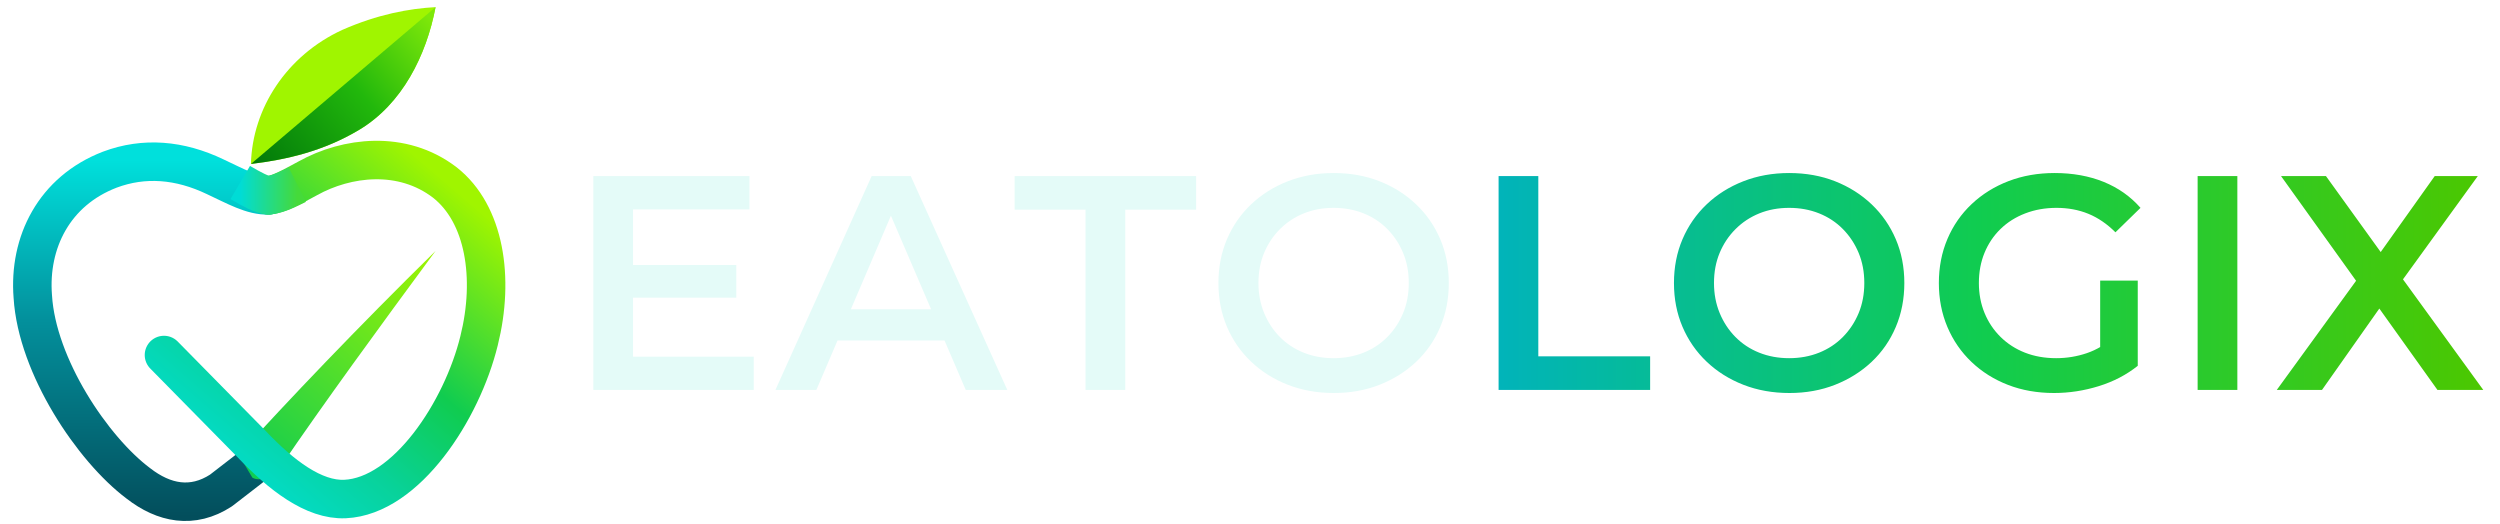
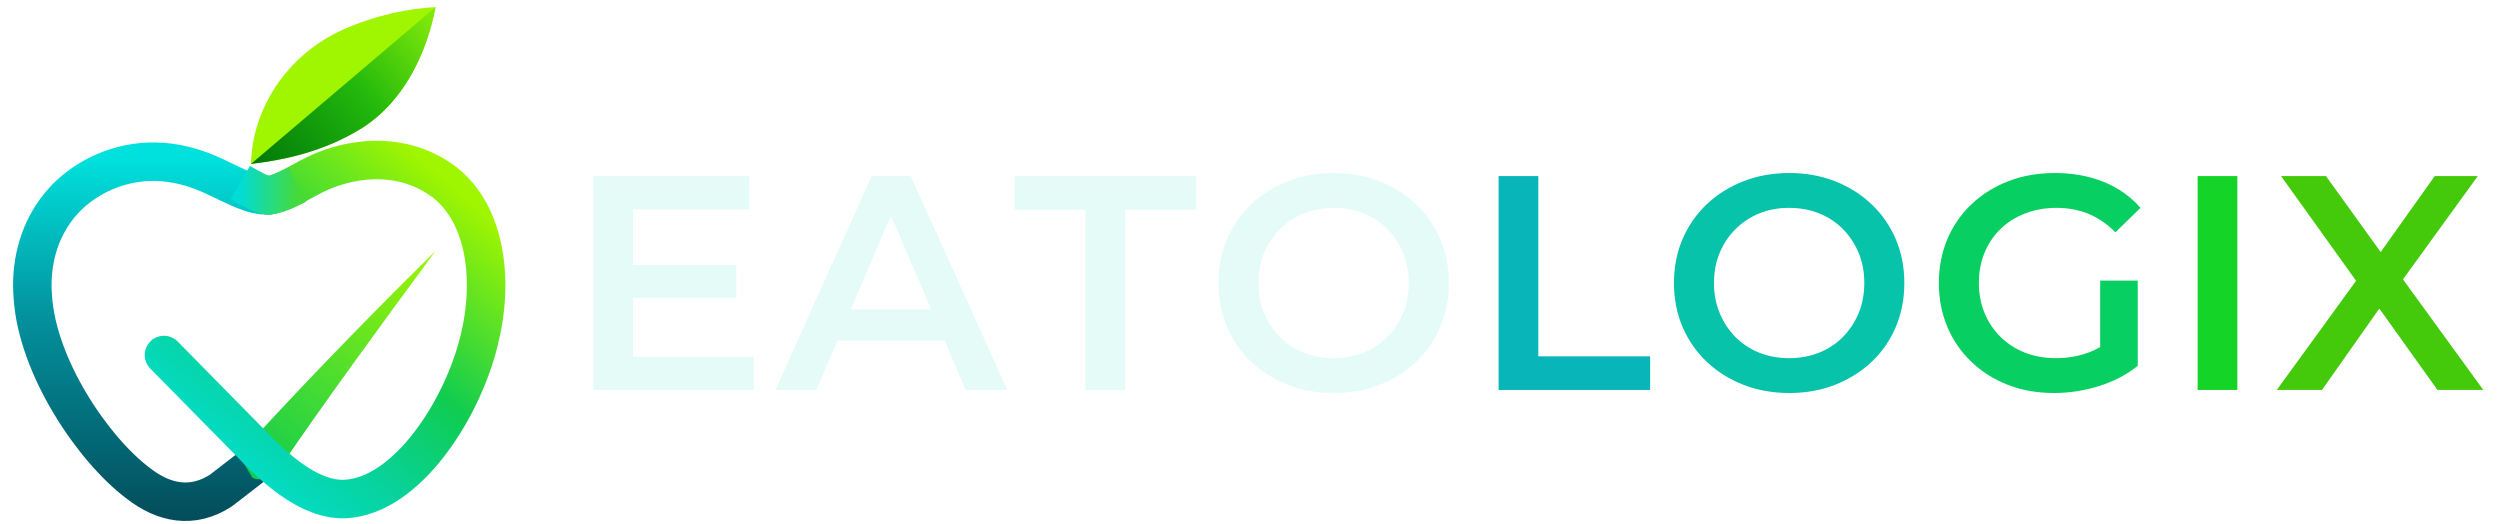
<svg xmlns="http://www.w3.org/2000/svg" viewBox="398 46 3506.857 734" role="img" aria-label="EATOLOGIX">
  <defs>
    <linearGradient id="hL" gradientUnits="userSpaceOnUse" x1="0" y1="270" x2="0" y2="770">
      <stop offset="0" stop-color="#00E0DC" />
      <stop offset=".45" stop-color="#03909C" />
      <stop offset="1" stop-color="#034E5C" />
    </linearGradient>
    <linearGradient id="hR" gradientUnits="userSpaceOnUse" x1="640" y1="700" x2="1000" y2="280">
      <stop offset="0" stop-color="#00E0DC" />
      <stop offset=".32" stop-color="#08D29A" />
      <stop offset=".58" stop-color="#10CC50" />
      <stop offset="1" stop-color="#A0F500" />
    </linearGradient>
    <linearGradient id="hB" gradientUnits="userSpaceOnUse" x1="745" y1="700" x2="1010" y2="395">
      <stop offset="0" stop-color="#10CC50" />
      <stop offset="1" stop-color="#A0F500" />
    </linearGradient>
    <linearGradient id="hN" gradientUnits="userSpaceOnUse" x1="735" y1="0" x2="815" y2="0">
      <stop offset="0" stop-color="#00DCD6" />
      <stop offset="1" stop-color="#45DA3A" />
    </linearGradient>
    <linearGradient id="hF" gradientUnits="userSpaceOnUse" x1="760" y1="275" x2="1000" y2="70">
      <stop offset="0" stop-color="#027A0A" />
      <stop offset=".55" stop-color="#22B80C" />
      <stop offset="1" stop-color="#7EE80A" />
    </linearGradient>
-     <linearGradient id="hW" gradientUnits="userSpaceOnUse" x1="2963" y1="0" x2="6288" y2="0">
-       <stop offset="0" stop-color="#00B2C0" />
-       <stop offset=".5" stop-color="#10CC50" />
-       <stop offset="1" stop-color="#4CC800" />
-     </linearGradient>
  </defs>
  <path d="M775,320 C752,321 728,307 700,294 C650,270 600,266 552,284 C474,314 438,386 444,462 C450,560 528,676 592,724 C628,752 668,760 708,734 L752,700" fill="none" stroke="url(#hL)" stroke-width="54" stroke-linecap="round" stroke-linejoin="round" />
  <path d="M733,684 C800,610 900,505 1009,398 C930,505 852,612 792,700 C780,716 762,722 752,716 Z" fill="url(#hB)" />
  <path d="M628,544 L752,670 C792,712 838,748 882,746 C968,742 1046,622 1070,524 C1092,436 1078,346 1022,302 C962,256 884,266 830,296 C806,309 790,318 775,320" fill="none" stroke="url(#hR)" stroke-width="54" stroke-linecap="round" stroke-linejoin="round" />
  <path d="M735,302 C752,312 765,319 775,320 C790,318 803,311 815,305" fill="none" stroke="url(#hN)" stroke-width="54" stroke-linecap="butt" />
  <path d="M750,276 C752,198 800,124 878,88 C928,66 972,58 1009,56 C996,124 962,192 902,228 C852,258 800,270 750,276 Z" fill="#A0F500" />
  <path d="M750,276 L1009,56 C996,124 962,192 902,228 C852,258 800,270 750,276 Z" fill="url(#hF)" />
  <g transform="translate(1190,593) scale(0.4285714)">
-     <path d="M214 -409H562V-302H214ZM224 -109H619V0H94V-700H605V-591H224ZM690.0 0 1005.0 -700H1133.0L1449.0 0H1313.0L1042.0 -631H1094.0L824.0 0ZM835.0 -162 870.0 -264H1248.0L1283.0 -162ZM1705.0 0V-590H1473.0V-700H2067.0V-590H1835.0V0ZM2518.0 10Q2436.0 10 2367.0 -17.0Q2298.0 -44 2247.0 -92.5Q2196.0 -141 2168.0 -206.5Q2140.0 -272 2140.0 -350Q2140.0 -428 2168.0 -493.5Q2196.0 -559 2247.0 -607.5Q2298.0 -656 2367.0 -683.0Q2436.0 -710 2517.0 -710Q2599.0 -710 2667.5 -683.0Q2736.0 -656 2787.0 -607.5Q2838.0 -559 2866.0 -493.5Q2894.0 -428 2894.0 -350Q2894.0 -272 2866.0 -206.0Q2838.0 -140 2787.0 -92.0Q2736.0 -44 2667.5 -17.0Q2599.0 10 2518.0 10ZM2517.0 -104Q2570.0 -104 2615.0 -122.0Q2660.0 -140 2693.0 -173.5Q2726.0 -207 2744.5 -251.5Q2763.0 -296 2763.0 -350Q2763.0 -404 2744.5 -448.5Q2726.0 -493 2693.0 -526.5Q2660.0 -560 2615.0 -578.0Q2570.0 -596 2517.0 -596Q2464.0 -596 2419.5 -578.0Q2375.0 -560 2341.5 -526.5Q2308.0 -493 2289.5 -448.5Q2271.0 -404 2271.0 -350Q2271.0 -297 2289.5 -252.0Q2308.0 -207 2341.0 -173.5Q2374.0 -140 2419.0 -122.0Q2464.0 -104 2517.0 -104Z" fill="#E4FBF8" />
-     <path d="M3057.0 0V-700H3187.0V-110H3553.0V0ZM4009.0 10Q3927.0 10 3858.0 -17.0Q3789.0 -44 3738.0 -92.5Q3687.0 -141 3659.0 -206.5Q3631.0 -272 3631.0 -350Q3631.0 -428 3659.0 -493.5Q3687.0 -559 3738.0 -607.5Q3789.0 -656 3858.0 -683.0Q3927.0 -710 4008.0 -710Q4090.0 -710 4158.5 -683.0Q4227.0 -656 4278.0 -607.5Q4329.0 -559 4357.0 -493.5Q4385.0 -428 4385.0 -350Q4385.0 -272 4357.0 -206.0Q4329.0 -140 4278.0 -92.0Q4227.0 -44 4158.5 -17.0Q4090.0 10 4009.0 10ZM4008.0 -104Q4061.0 -104 4106.0 -122.0Q4151.0 -140 4184.0 -173.5Q4217.0 -207 4235.5 -251.5Q4254.0 -296 4254.0 -350Q4254.0 -404 4235.5 -448.5Q4217.0 -493 4184.0 -526.5Q4151.0 -560 4106.0 -578.0Q4061.0 -596 4008.0 -596Q3955.0 -596 3910.5 -578.0Q3866.0 -560 3832.5 -526.5Q3799.0 -493 3780.5 -448.5Q3762.0 -404 3762.0 -350Q3762.0 -297 3780.5 -252.0Q3799.0 -207 3832.0 -173.5Q3865.0 -140 3910.0 -122.0Q3955.0 -104 4008.0 -104ZM4875.0 10Q4793.0 10 4724.5 -16.5Q4656.0 -43 4605.0 -91.5Q4554.0 -140 4526.0 -206.0Q4498.0 -272 4498.0 -350Q4498.0 -428 4526.0 -494.0Q4554.0 -560 4605.5 -608.5Q4657.0 -657 4726.0 -683.5Q4795.0 -710 4877.0 -710Q4966.0 -710 5037.5 -681.0Q5109.0 -652 5158.0 -596L5076.0 -516Q5035.0 -557 4987.5 -576.5Q4940.0 -596 4883.0 -596Q4828.0 -596 4781.0 -578.0Q4734.0 -560 4700.0 -527.0Q4666.0 -494 4647.5 -449.0Q4629.0 -404 4629.0 -350Q4629.0 -297 4647.5 -252.0Q4666.0 -207 4700.0 -173.5Q4734.0 -140 4780.0 -122.0Q4826.0 -104 4882.0 -104Q4934.0 -104 4982.5 -120.5Q5031.0 -137 5075.0 -176L5149.0 -79Q5094.0 -35 5021.5 -12.5Q4949.0 10 4875.0 10ZM5026.0 -96V-358H5149.0V-79ZM5345.0 0V-700H5475.0V0ZM5604.0 0 5899.0 -406V-308L5618.0 -700H5765.0L5974.0 -410L5914.0 -409L6121.0 -700H6262.0L5983.0 -315V-409L6280.0 0H6130.0L5910.0 -308H5969.0L5752.0 0Z" fill="url(#hW)" />
+     <path d="M214 -409H562V-302H214ZM224 -109H619V0H94V-700H605V-591H224Z" fill="#E4FBF8" />
+     <path d="M690.0 0 1005.0 -700H1133.0L1449.0 0H1313.0L1042.0 -631H1094.0L824.0 0ZM835.0 -162 870.0 -264H1248.0L1283.0 -162Z" fill="#E4FBF8" />
+     <path d="M1705.0 0V-590H1473.0V-700H2067.0V-590H1835.0V0Z" fill="#E4FBF8" />
+     <path d="M2518.0 10Q2436.0 10 2367.0 -17.0Q2298.0 -44 2247.0 -92.5Q2196.0 -141 2168.0 -206.5Q2140.0 -272 2140.0 -350Q2140.0 -428 2168.0 -493.5Q2196.0 -559 2247.0 -607.5Q2298.0 -656 2367.0 -683.0Q2436.0 -710 2517.0 -710Q2599.0 -710 2667.5 -683.0Q2736.0 -656 2787.0 -607.5Q2838.0 -559 2866.0 -493.5Q2894.0 -428 2894.0 -350Q2894.0 -272 2866.0 -206.0Q2838.0 -140 2787.0 -92.0Q2736.0 -44 2667.5 -17.0Q2599.0 10 2518.0 10ZM2517.0 -104Q2570.0 -104 2615.0 -122.0Q2660.0 -140 2693.0 -173.5Q2726.0 -207 2744.5 -251.5Q2763.0 -296 2763.0 -350Q2763.0 -404 2744.5 -448.5Q2726.0 -493 2693.0 -526.5Q2660.0 -560 2615.0 -578.0Q2570.0 -596 2517.0 -596Q2464.0 -596 2419.5 -578.0Q2375.0 -560 2341.5 -526.5Q2308.0 -493 2289.5 -448.5Q2271.0 -404 2271.0 -350Q2271.0 -297 2289.5 -252.0Q2308.0 -207 2341.0 -173.5Q2374.0 -140 2419.0 -122.0Q2464.0 -104 2517.0 -104Z" fill="#E4FBF8" />
+     <path d="M3057.0 0V-700H3187.0V-110H3553.0V0Z" fill="#08B5B9" />
+     <path d="M4009.0 10Q3927.0 10 3858.0 -17.0Q3789.0 -44 3738.0 -92.5Q3687.0 -141 3659.0 -206.5Q3631.0 -272 3631.0 -350Q3631.0 -428 3659.0 -493.5Q3687.0 -559 3738.0 -607.5Q3789.0 -656 3858.0 -683.0Q3927.0 -710 4008.0 -710Q4090.0 -710 4158.5 -683.0Q4227.0 -656 4278.0 -607.5Q4329.0 -559 4357.0 -493.5Q4385.0 -428 4385.0 -350Q4385.0 -272 4357.0 -206.0Q4329.0 -140 4278.0 -92.0Q4227.0 -44 4158.5 -17.0Q4090.0 10 4009.0 10ZM4008.0 -104Q4061.0 -104 4106.0 -122.0Q4151.0 -140 4184.0 -173.5Q4217.0 -207 4235.5 -251.5Q4254.0 -296 4254.0 -350Q4254.0 -404 4235.5 -448.5Q4217.0 -493 4184.0 -526.5Q4151.0 -560 4106.0 -578.0Q4061.0 -596 4008.0 -596Q3955.0 -596 3910.5 -578.0Q3866.0 -560 3832.5 -526.5Q3799.0 -493 3780.5 -448.5Q3762.0 -404 3762.0 -350Q3762.0 -297 3780.5 -252.0Q3799.0 -207 3832.0 -173.5Q3865.0 -140 3910.0 -122.0Q3955.0 -104 4008.0 -104Z" fill="#06C3AA" />
+     <path d="M4875.0 10Q4793.0 10 4724.5 -16.5Q4656.0 -43 4605.0 -91.5Q4554.0 -140 4526.0 -206.0Q4498.0 -272 4498.0 -350Q4498.0 -428 4526.0 -494.0Q4554.0 -560 4605.5 -608.5Q4657.0 -657 4726.0 -683.5Q4795.0 -710 4877.0 -710Q4966.0 -710 5037.5 -681.0Q5109.0 -652 5158.0 -596L5076.0 -516Q5035.0 -557 4987.5 -576.5Q4940.0 -596 4883.0 -596Q4828.0 -596 4781.0 -578.0Q4734.0 -560 4700.0 -527.0Q4666.0 -494 4647.5 -449.0Q4629.0 -404 4629.0 -350Q4629.0 -297 4647.5 -252.0Q4666.0 -207 4700.0 -173.5Q4734.0 -140 4780.0 -122.0Q4826.0 -104 4882.0 -104Q4934.0 -104 4982.5 -120.5Q5031.0 -137 5075.0 -176L5149.0 -79Q5094.0 -35 5021.5 -12.5Q4949.0 10 4875.0 10ZM5026.0 -96V-358H5149.0V-79Z" fill="#07CF61" />
+     <path d="M5345.0 0V-700H5475.0V0Z" fill="#14D428" />
+     <path d="M5604.0 0 5899.0 -406V-308L5618.0 -700H5765.0L5974.0 -410L5914.0 -409L6121.0 -700H6262.0L5983.0 -315V-409L6280.0 0H6130.0L5910.0 -308H5969.0L5752.0 0Z" fill="#44CA0A" />
  </g>
</svg>
